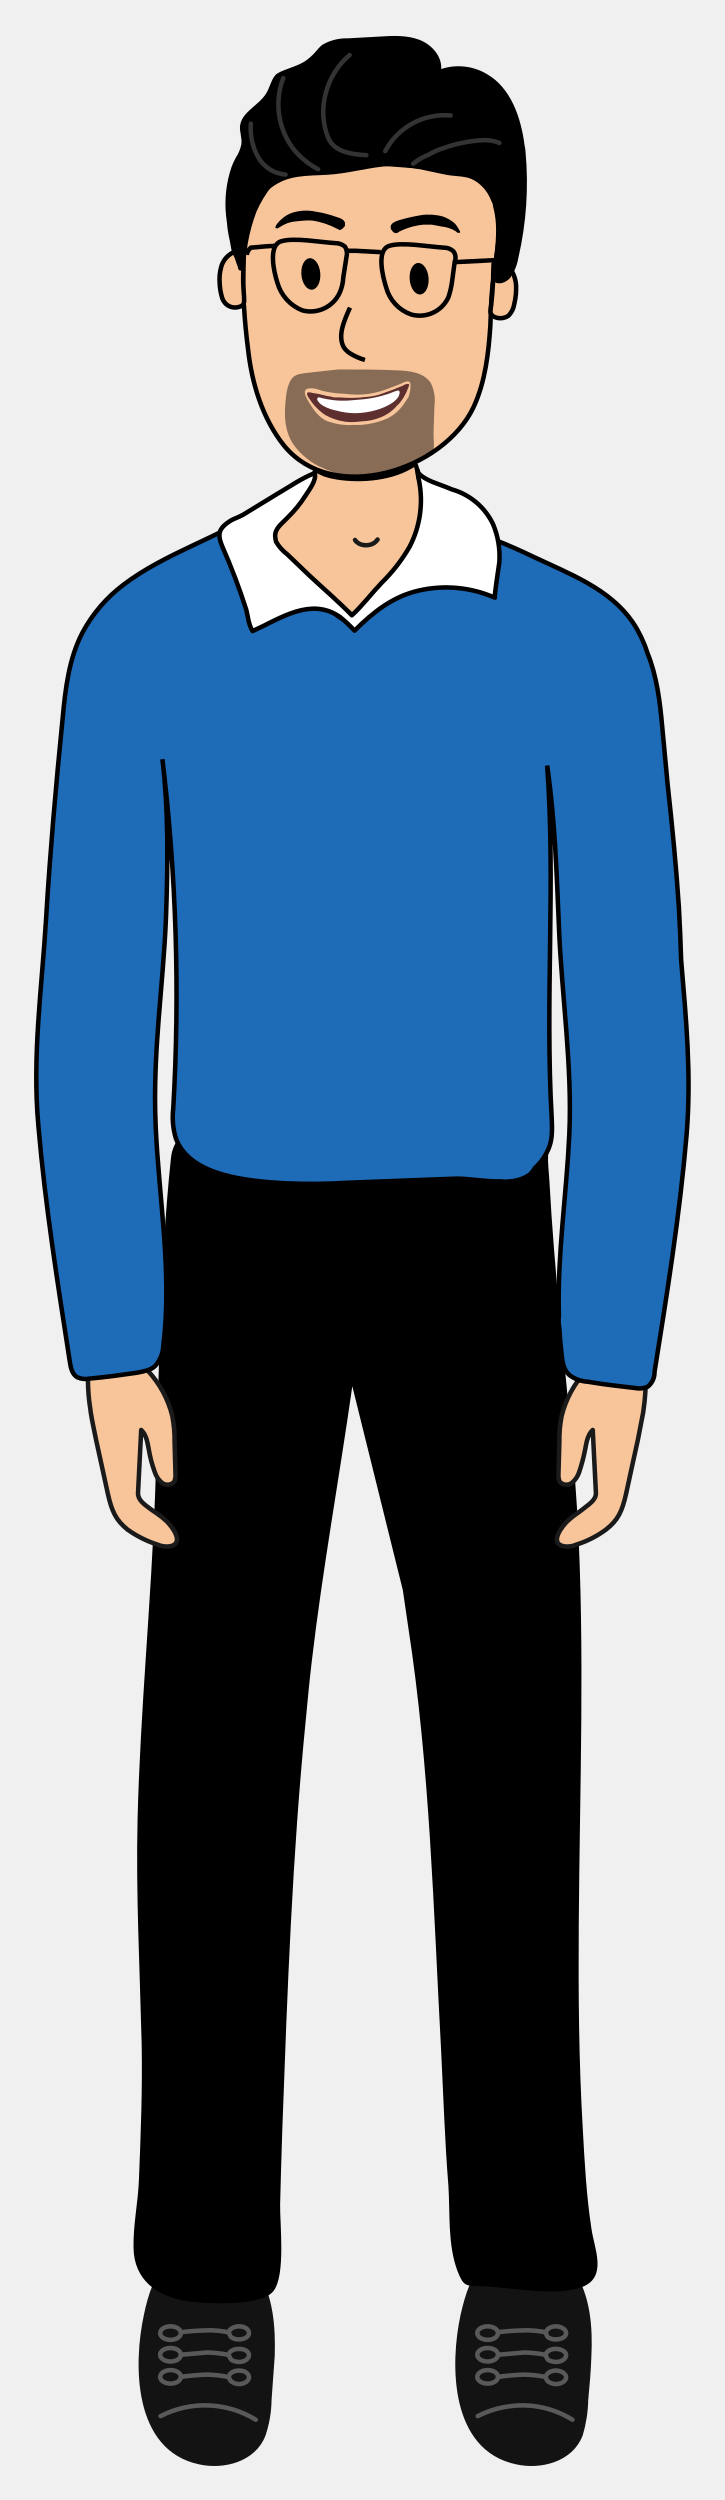
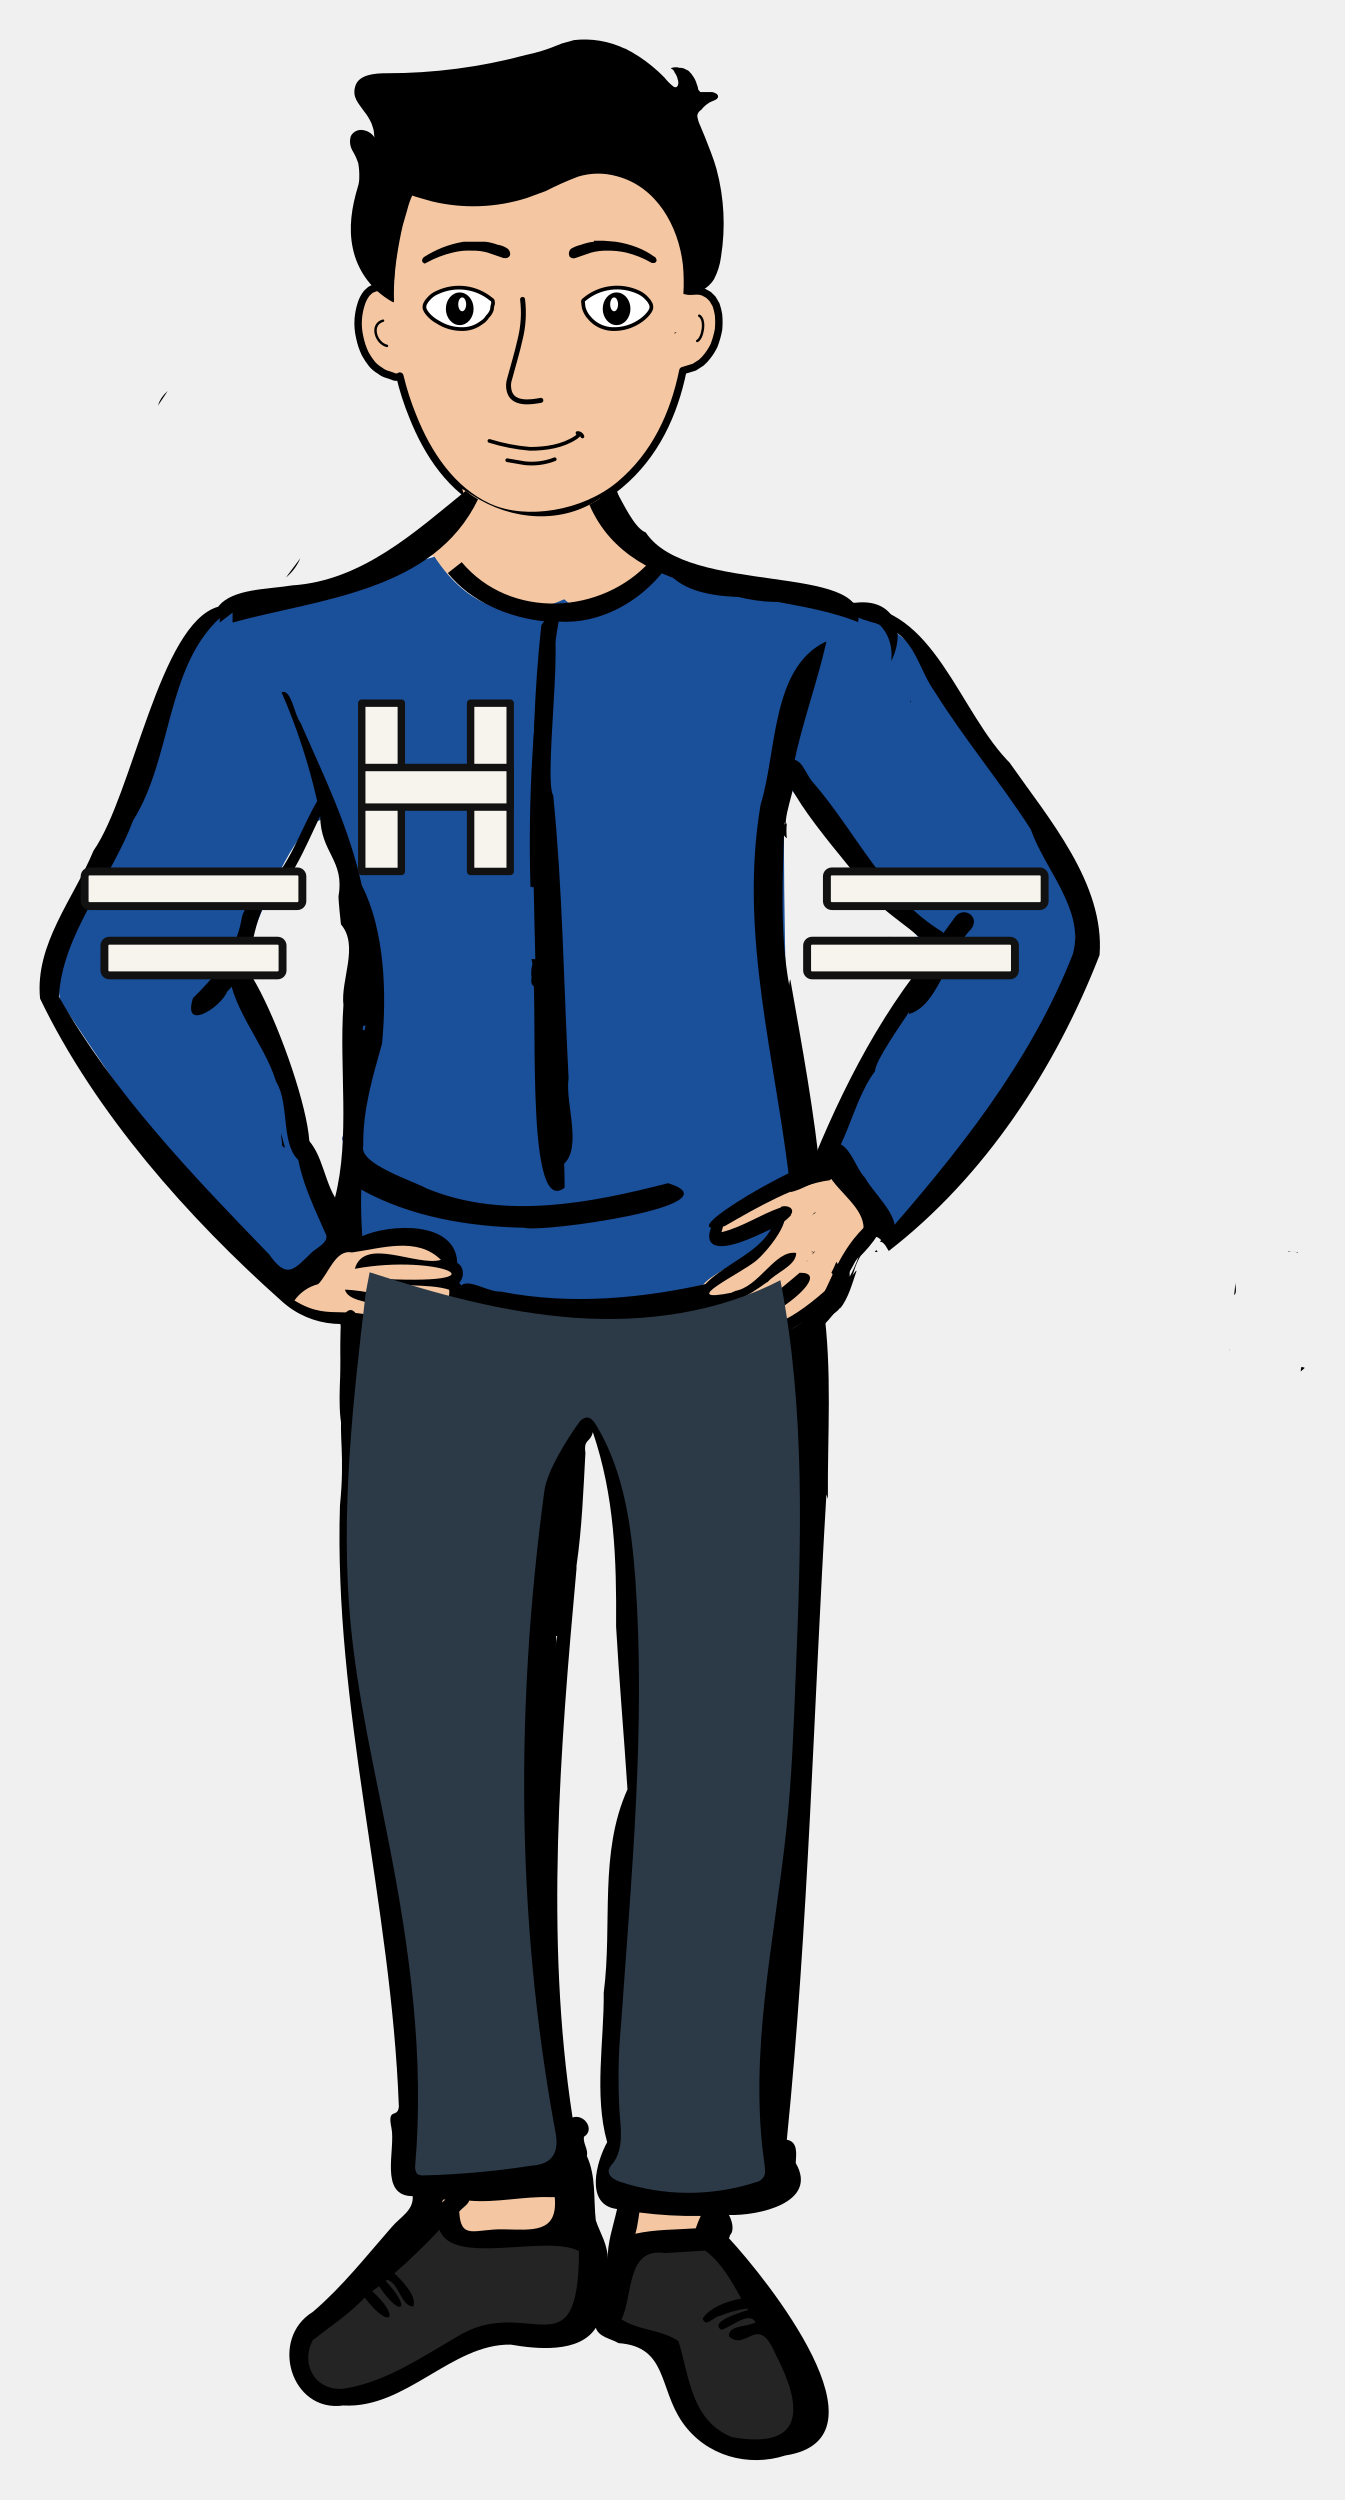
- <svg xmlns="http://www.w3.org/2000/svg" width="160.6" height="554.2" viewBox="160.7 26.3 160.6 554.2">
+ <svg xmlns="http://www.w3.org/2000/svg" width="271.7" height="505.2" viewBox="140.9 55.9 271.7 505.2">
  <svg width="500" height="600" preserveAspectRatio="xMidYMin slice" style="overflow:visible" viewBox="0 0 500 600">
    <svg width="500" height="600" style="overflow:visible">
      <svg width="500" height="600" preserveAspectRatio="xMidYMin slice" style="overflow:visible" viewBox="0 0 500 600">
        <svg viewBox="0 0 500 600">
-           <path fill="#f8c59a" stroke="#000" stroke-linecap="round" stroke-linejoin="round" d="M230.4 62.5a40 40 0 0 1 4.8-.3c6.9 0 13.8.6 20.6 1.2s12.1 1.6 14.3 7.3c.1.2.1.3.2.4a2.9 2.9 0 0 1 .2.9c1.4 5.1.3 10.6-.4 15.7a9 9 0 0 1-.2 1.7c-.3 3-.4 6-.5 9.1-.4 6-1.1 12.4-3.7 18-6.6 14.1-31.2 22-42.1 8.5-4.7-5.9-7.1-13.8-7.9-21.2q-.6-4.6-.9-9.3a53 53 0 0 1-.2-6.9 38.1 38.1 0 0 1 2.5-14.6 26.3 26.3 0 0 1 3.5-5.8c2.4-2.8 6.2-4.2 9.8-4.7" />
-           <path fill="#f8c59a" stroke="#000" stroke-linecap="round" stroke-linejoin="round" d="M273.4 96.3a4.6 4.6 0 0 0 1.3-2.6 14.6 14.6 0 0 0 .4-4.2 7 7 0 0 0-1.5-3.9c-.3-.3-.5-.6-.9-.7a3.4 3.4 0 0 0-2-.4h-.4c-.2.1-.2.3-.2.5a87 87 0 0 1-.5 8.8c-.1 1.1-.5 1.9.4 2.6a3.2 3.2 0 0 0 3.4-.1m-62.6-2.6a3.6 3.6 0 0 1-.8-1.2 12.8 12.8 0 0 1-.6-3.4 10.2 10.2 0 0 1 .3-3.5 5.1 5.1 0 0 1 2.6-3.3l1.1-.2c.3 0 .9-.1 1.2.1a.6.6 0 0 1 .1.4c0 1.8-.1 3.6-.1 5.3s.1 2.8.2 4.2 0 1.9-1 2.2a3 3 0 0 1-3-.6" />
-           <path d="M277.2 60a74.2 74.2 0 0 1-1.6 23.5 10.8 10.8 0 0 1-1.8 4.4c-.9 1-2.5 1.7-3.6.8s-.6-2.4-.3-3.6a34.9 34.9 0 0 0 .8-10.2c-.3-3-1.2-6.3-3.6-8s-4.8-1.4-7.2-1.8-7.5-1.8-11.3-2-9 1.3-13.6 1.8-9-.1-12.8 2.1-4.7 4.8-5.7 8a58 58 0 0 0-1.6 10c0 .4-.3 1.4-.9 1.3s-.5-.7-.6-.9a18 18 0 0 1-.6-1.7c-.3-.6-.5-1.2-.7-1.7s-.3-1.7-.5-2.5a26 26 0 0 1-.6-3.9c-.1-.5-.1-1.1-.2-1.6a25.4 25.4 0 0 1 1.2-10.6 15 15 0 0 1 1-2.2 8.1 8.1 0 0 0 1.2-2.9c.2-1.4-.4-2.7-.3-4 .3-3.2 4.2-4.6 5.8-7.3.8-1.2 1-2.8 2-4s4.9-1.8 7-3.4 2.2-2.4 3.5-3.4a10.6 10.6 0 0 1 5.6-1.4l7.2-.4c2.9-.2 5.9-.3 8.6.7s5.1 3.6 4.9 6.5a12.3 12.3 0 0 1 10.1 1.1c5.4 3.1 7.6 9.7 8.4 15.9a6 6 0 0 1 .2 1.4" />
-           <path d="M261.5 75.8a8.4 8.4 0 0 0-2.6-1.5 11.6 11.6 0 0 0-4.9-.3 42 42 0 0 0-4.8 1.1c-.6.2-1.9.6-1.9 1.5s.2.5.3.8a1.1 1.1 0 0 0 .9.6.9.9 0 0 0 .6-.3 15.2 15.2 0 0 1 5.5-1.6h1.8l2.1.4a7.6 7.6 0 0 1 3.3 1.1c.1.1.2.3.4.3s.4.1.5-.1-.9-1.7-1.2-2m-38.4-.9a6.1 6.1 0 0 1 2.6-1.5 10.1 10.1 0 0 1 4.9-.2 25 25 0 0 1 4.7 1.2c.7.2 1.9.6 1.9 1.5s-.2.5-.3.8a1.5 1.5 0 0 1-.9.6l-.6-.3a17.2 17.2 0 0 0-5.4-1.8 12 12 0 0 0-1.9 0l-2.1.2a7.3 7.3 0 0 0-3.2 1.2l-.5.3h-.5c-.3-.5 1-1.8 1.3-2" />
-           <ellipse cx="229.6" cy="87.1" rx="2.1" ry="3.5" transform="rotate(-4.4 228.674 86.992)" />
-           <ellipse cx="253.6" cy="88.1" rx="2.1" ry="3.5" transform="rotate(-4.4 253.403 87.942)" />
-           <path fill="none" stroke="#000" stroke-miterlimit="10" d="M235.1 80.2a3.2 3.2 0 0 1 2.1.8 3 3 0 0 1 .3 2.3l-.7 4.5a9.4 9.4 0 0 1-.8 3.4 7.1 7.1 0 0 1-8.3 3.9 9.3 9.3 0 0 1-5.5-6.1c-.8-2.4-2.1-8.3.8-9.2s8.6.2 12.1.4Zm24 1a3 3 0 0 1 2.1.8 2.3 2.3 0 0 1 .3 2.3l-.6 4.5a18.7 18.7 0 0 1-.8 3.4 7 7 0 0 1-8.3 3.8 8.7 8.7 0 0 1-5.5-6c-.8-2.5-2.2-8.3.7-9.2s8.7.2 12.1.4Z" />
-           <path fill="none" stroke="#000" stroke-miterlimit="10" d="M215.4 82.8a2.6 2.6 0 0 1 .9-1.6c1.8-.1 4.3-.5 5.3-.3l-.5-.2m16.7 1.2h1.8l5.6.3c.1 0 .1.1.2 0m16.3 2.2 9.9-.5" />
-           <path d="M256.2 111.2c-1.5-2.3-4.6-2.7-7.4-2.8-4.3-.2-8.7-.2-13.1-.2l-5.5.6c-2.8.3-3.7.4-4.5 1.1s-1.4 2.4-1.6 4.4-.9 6.9 1.7 10.6a14.7 14.7 0 0 0 3 3.1 13 13 0 0 0 3.6 2.1 21 21 0 0 0 3.5 1.3 15.7 15.7 0 0 0 5.3.6 31.5 31.5 0 0 0 5.2-.9 84 84 0 0 0 9.5-3.6c1.4-.7.9-3.6.9-4.9l.2-6.3a8.8 8.8 0 0 0-.8-5.1m-5 3.2-1 1.5a9.5 9.5 0 0 1-3.5 3.1 18.2 18.2 0 0 1-6.1 1.5h-1.4a14.2 14.2 0 0 1-6.1-.9c-1.8-.8-2.9-2.5-3.9-4.1s-1.5-3 .1-3.1 2.1.4 3.1.6a25 25 0 0 0 4.8.6 18.8 18.8 0 0 0 5.3 0 21 21 0 0 0 4.9-1.4l2.1-.8c.6-.3 1.3-.7 1.9-.5s.2 2.8-.2 3.5" opacity=".45" />
-           <path fill="none" stroke="#000" stroke-miterlimit="10" d="M241.6 106.1a13 13 0 0 1-3.2-1.4 4.8 4.8 0 0 1-1.1-.9c-1.3-1.5-1.1-3.7-.5-5.6a29 29 0 0 1 1.5-3.7" />
-           <path fill="none" stroke="#fff" stroke-linecap="round" stroke-linejoin="round" d="M224 65a7.7 7.7 0 0 1-6.1-3.9 13.4 13.4 0 0 1-1.6-7.4m14.9 10.1a17.7 17.7 0 0 1-5.4-4.4 16.3 16.3 0 0 1-2.3-15.8m18.4 17.1c-2.9-.2-6.5-.5-8.2-3.3a.5.5 0 0 0-.2-.4 15.6 15.6 0 0 1-.6-10 16.6 16.6 0 0 1 5.3-8.5m7.9 21.3a14.9 14.9 0 0 1 14.5-7.9m-8.3 10.7a11.7 11.7 0 0 1 3.4-2 17.3 17.3 0 0 1 3.7-1.6 30.7 30.7 0 0 1 8-1.6 8.3 8.3 0 0 1 2.2.1 6.1 6.1 0 0 1 1.8.5" opacity=".2" />
-           <path fill="#5e2f2f" d="M232.8 118.3a12.6 12.6 0 0 0 4.5 1.5 14.5 14.5 0 0 0 3.6-.1 11.6 11.6 0 0 0 3.7-.7 9.4 9.4 0 0 0 4.3-3h.1a11.3 11.3 0 0 0 2.1-3.5c.1-.3.6-1.2 0-1.1a2.1 2.1 0 0 0-1.1.4l-2.5 1-2.8 1a14.7 14.7 0 0 1-2.9.5 27.2 27.2 0 0 1-5.7.1h-1.4a5.8 5.8 0 0 0-1.4-.3l-2.1-.5-1.3-.2a1.7 1.7 0 0 0-1-.1c-.4.3.2 1.2.4 1.4a9.5 9.5 0 0 0 1.2 1.6 12 12 0 0 0 2.3 2" />
-           <path fill="#fff" d="M231 114.7c0 .4.4.8.7 1.1a4.1 4.1 0 0 0 1.1.7 9.7 9.7 0 0 0 2.4.8 16 16 0 0 0 4.3.6 17.7 17.7 0 0 0 4.6-.7 12.6 12.6 0 0 0 3.4-1.5 4.9 4.9 0 0 0 1.5-1.4 3.2 3.2 0 0 0 .3-.9c0-.8-.5-.5-.9-.4a24.9 24.9 0 0 1-7 1.8l-3.5.3a19.7 19.7 0 0 1-6.4-.7h-.3Z" />
+           <path fill="#f4c7a2" stroke="#000" stroke-linecap="round" stroke-linejoin="round" stroke-width="1.5" d="M286.1 119.5a11.7 11.7 0 0 0-.5-2l-.7-1.2-.8-.8-.9-.5a3.5 3.5 0 0 0-1.1-.3h-1.9c-.1-3.5-.3-6.9-.7-10.3a16 16 0 0 0-.2-2.2c-.5-6.1-1.6-12.5-5.9-17.1s-11.7-4.9-17.7-5-13.5 0-19.8 2.4a22.2 22.2 0 0 0-9.5 6.5c-2.6 3.2-3.8 7.1-4.7 11a64 64 0 0 0-2 14.4l-.2-.2h-.4l-1.4-.2h-.8l-.8.3a1.8 1.8 0 0 0-.7.5 2.7 2.7 0 0 0-.7.8 6.7 6.7 0 0 0-.8 1.7 13.3 13.3 0 0 0-.6 3 12.2 12.2 0 0 0 .3 3.8 14.2 14.2 0 0 0 1.1 3.3 15.3 15.3 0 0 0 1.4 2.1 6.5 6.5 0 0 0 1.6 1.3 4 4 0 0 0 1.6.8l.6.2.8.3h.8l.2-.2a55 55 0 0 0 2.6 8.1c3 7.6 7.9 15 15.4 18.4s19.2 1.5 26.4-4.5 11-14.3 12.8-23.1l2.3-.7 1.4-.9a8.6 8.6 0 0 0 1.3-1.4 12 12 0 0 0 1.3-2.1 19 19 0 0 0 .9-3.2 16 16 0 0 0 0-3" />
+           <path fill="none" stroke="#000" stroke-linecap="round" stroke-linejoin="round" stroke-width=".5" d="M218.3 120.7c-2.7.8-1.4 4.6.8 5.1m63.1-6.1c1.4.8.7 4.6-.4 5.1" />
+           <path d="M224.2 95.4c0 .1 3.7 1.1 4 1.2a35.8 35.8 0 0 0 19.2-.7l3.8-1.4a64 64 0 0 1 6.5-2.9 13.8 13.8 0 0 1 7.8-.1c8.1 2.1 12.5 10.1 13.4 17.9a39 39 0 0 1 .1 5.9 4.3 4.3 0 0 0 2.5 0l1.2-.7a6.1 6.1 0 0 0 2.5-2.3 13.2 13.2 0 0 0 1.4-4.5 42.4 42.4 0 0 0-.9-17.7c-.6-2.2-1.5-4.3-2.3-6.4l-1-2.4a6.6 6.6 0 0 1-.6-2 1.6 1.6 0 0 1 .8-1.2 6.1 6.1 0 0 1 1.7-1.5c.5-.3 1.6-.5 1.7-1.1s-.7-.9-1.2-1h-2.4l-.4-.5a3.5 3.5 0 0 0-.3-1.1 5.1 5.1 0 0 0-.9-1.8l-.2-.3-.3-.3a1.2 1.2 0 0 0-.7-.5 2.3 2.3 0 0 0-1.4-.4 2.6 2.6 0 0 0-1.5 0c-.1 0-.3.2-.2.2h.1a1.1 1.1 0 0 1 .6.7 4 4 0 0 1 .5.9c.1.2.1.5.2.7s.2 1.1-.3 1.4a.7.7 0 0 1-.6-.1 10.2 10.2 0 0 1-1.8-1.8 27 27 0 0 0-2.5-2.3 29 29 0 0 0-5.5-3.6h-.1a18.9 18.9 0 0 0-10.2-1.7l-2.5.7-1 .4a34 34 0 0 1-6.2 1.9 107.7 107.7 0 0 1-28.2 3.7c-2.5 0-5.6.3-6.3 2.6s.7 3.5 1.7 5a11.3 11.3 0 0 1 1.6 2.6c.1.4.3.8.4 1.3s.1 1.3.2 1.5a3.3 3.3 0 0 0-2.3-1.5 2.3 2.3 0 0 0-2.5 1.2 3.7 3.7 0 0 0 .3 2.9 12.3 12.3 0 0 1 1.2 2.6 14.2 14.2 0 0 1 .2 2.9 5.8 5.8 0 0 1-.3 1.9c-1.2 4-1.9 8.2-1 12.4a16.1 16.1 0 0 0 7 10.2 7.5 7.5 0 0 0 1.2.7c.2-.1.1-.1.1-.2a2.7 2.7 0 0 0 0-.9v-1.6q.1-3.3.6-6.6t1.2-6.3l.9-3.1a16.6 16.6 0 0 1 1-2.9" />
        </svg>
      </svg>
    </svg>
    <svg width="500" height="600" style="overflow:visible">
      <svg width="500" height="600" preserveAspectRatio="xMidYMin slice" style="overflow:visible" viewBox="0 0 500 600">
        <svg viewBox="0 0 500 600">
-           <path stroke="#000" stroke-linecap="round" stroke-linejoin="round" d="M287.6 530c3.5 5.5 4 12.2 3.7 18.6-.1 3.2-.4 6.5-.7 9.7a28.8 28.8 0 0 1-1.2 7.7c-2.1 5.6-8.9 7.3-14.2 6.1-14.2-3-14.3-21.5-11.9-32.6 1-4.3 2.4-9.3 5.9-12.2 5.5-4.7 14.6-3.5 18.4 2.7" opacity=".92" />
-           <path fill="none" stroke="#fff" stroke-linecap="round" stroke-linejoin="round" d="M266.6 561.9a22 22 0 0 1 11.8-2.3 21.5 21.5 0 0 1 9.2 3.1" opacity=".3" />
-           <g fill="none" stroke="#fff" stroke-linecap="round" stroke-linejoin="round" opacity=".3">
-             <ellipse cx="268.8" cy="553.2" rx="2.3" ry="1.5" />
-             <path d="M281.7 553.3c0-.8 1-1.5 2.2-1.5s2.3.7 2.3 1.5-1 1.5-2.3 1.5a3 3 0 0 1-1.6-.5c-.5-.3-.4-.7-.7-1s-3.5-.6-4.7-.6a54 54 0 0 0-5.8.5" />
-             <ellipse cx="268.8" cy="548.3" rx="2.3" ry="1.5" />
-             <path d="M281.7 548.4c0-.8 1-1.4 2.2-1.4s2.3.6 2.3 1.4-1 1.5-2.3 1.5a4.2 4.2 0 0 1-1.6-.4c-.5-.4-.4-.8-.7-1.1s-3.5-.6-4.7-.6l-5.8.5" />
-             <ellipse cx="268.8" cy="543.5" rx="2.3" ry="1.5" />
-             <path d="M281.7 543.5c0-.8 1-1.5 2.2-1.5s2.3.7 2.3 1.5-1 1.4-2.3 1.4a2.9 2.9 0 0 1-1.6-.4c-.5-.3-.4-.8-.7-1.1s-3.5-.6-4.7-.5a55 55 0 0 0-5.8.4" />
+           <path fill="none" stroke="#000" stroke-linecap="round" stroke-linejoin="round" d="M246.5 116.4a22.2 22.2 0 0 1-.5 8.1c-.6 2.7-1.4 5.3-2.1 7.9a4.3 4.3 0 0 0-.1 2.5c.7 2.8 4.3 2.3 6.4 1.9" />
+           <path fill="none" stroke="#000" stroke-linecap="round" stroke-linejoin="round" stroke-width=".75" d="M258.6 144.1a1 1 0 0 0-1-.7l.3.4-.6.5c-2.7 1.8-6.1 2.3-9.3 2.3a38.4 38.4 0 0 1-8.2-1.6m3.6 3.9 3.5.6a12.7 12.7 0 0 0 6.1-.8" />
+           <path stroke="#000" stroke-miterlimit="10" stroke-width=".5" d="M239 105a10.5 10.5 0 0 1 2.4.6 4.4 4.4 0 0 1 2 .8c.3.3.5.9.2 1.2s-.6.2-.9.2l-3.2-1.1a11.2 11.2 0 0 0-3.2-.4 13.3 13.3 0 0 0-4 .4 20.7 20.7 0 0 0-5.2 2l-.4.2a.4.4 0 0 1-.1-.7c0-.1.1-.1.2-.2a23 23 0 0 1 3.5-1.8 21 21 0 0 1 4.3-1.2h4.4m21.9 0a10.2 10.2 0 0 0-2.5.6 7 7 0 0 0-2 .8 1.1 1.1 0 0 0-.2 1.2.8.8 0 0 0 .9.2l3.2-1.1a12.4 12.4 0 0 1 3.3-.4 17.2 17.2 0 0 1 3.9.4 19.6 19.6 0 0 1 5.2 2.1h.4c.3-.1.3-.4.1-.6a.2.2 0 0 0-.2-.2 14.8 14.8 0 0 0-3.5-1.9 20 20 0 0 0-4.2-1.1l-2.4-.2h-2m-2.4 1.6h-.1" />
+           <path fill="#fff" stroke="#000" stroke-linecap="round" stroke-linejoin="round" stroke-width=".75" d="M240.3 118.5a3.4 3.4 0 0 1-.9 1.4 3.4 3.4 0 0 1-1.2 1.2 6.3 6.3 0 0 1-4.1 1.3 8.9 8.9 0 0 1-4.7-1.4 6.8 6.8 0 0 1-2.1-1.7 3.3 3.3 0 0 1-.6-1 1.7 1.7 0 0 1 .1-1 3.6 3.6 0 0 1 .7-1 4.6 4.6 0 0 1 1.8-1.3 10.2 10.2 0 0 1 10.9 1.4c.2.1.3.2.3.4a1.3 1.3 0 0 1-.1.9c0 .3-.1.5-.1.8" />
+           <ellipse cx="233.8" cy="118.3" rx="2.8" ry="3.3" />
+           <ellipse cx="234.3" cy="117.4" fill="#fff" rx=".8" ry="1.4" />
+           <path fill="#fff" stroke="#000" stroke-linecap="round" stroke-linejoin="round" stroke-width=".75" d="M259 118.5a4.7 4.7 0 0 0 .8 1.4 6.8 6.8 0 0 0 1.2 1.2 6.5 6.5 0 0 0 4.2 1.3 9.2 9.2 0 0 0 4.7-1.4 7.9 7.9 0 0 0 2-1.7 3.3 3.3 0 0 0 .6-1 1.7 1.7 0 0 0-.1-1 3.6 3.6 0 0 0-.7-1 5.2 5.2 0 0 0-1.7-1.3 10.3 10.3 0 0 0-11 1.4c-.1.1-.3.2-.3.4s.1.7.1.9a2.4 2.4 0 0 0 .2.8" />
+           <ellipse cx="265.5" cy="118.3" rx="2.8" ry="3.3" />
+           <ellipse cx="265" cy="117.4" fill="#fff" rx=".8" ry="1.4" />
+         </svg>
+       </svg>
+     </svg>
+     <svg width="500" height="600" style="overflow:visible">
+       <svg width="500" height="600" preserveAspectRatio="xMidYMin slice" style="overflow:visible" viewBox="0 0 500 600">
+         <svg viewBox="0 0 500 600">
+           <defs>
+             <mask id="a" width=".91" height=".99" x="403.66" y="332.11" maskUnits="userSpaceOnUse">
+               <path fill="#fff" fill-rule="evenodd" d="M403.7 332.1h.9v1h-.9z" />
+             </mask>
+           </defs>
+           <path fill="#f4c7a2" fill-rule="evenodd" d="M262.3 156.5c-7.6 5.4-18 4.7-25.9-.5l-2.1-1.3c2.1 6.2-1.3 7.3-7.1 11.7 8.9 16.7 38.2 17.5 45.7 2.2-5.2-4.5-9-8.3-10.6-12.1" />
+           <path fill="#242424" fill-rule="evenodd" d="M227.1 502.5q-26.7 24.4-26.7 26.7c-.6 20.9 18.1 9.8 40.2-.9 16.7.9 22.3-6.6 18-19.4-6.8-1.9-17.3-4-31.5-6.4m40.2 7.8c-11.8 20.1-2.1 14.6 7.9 21.1 2.3 26.7 33.5 23 29.3 9.7-1.7-6.1-8.5-16.7-20.6-31.7Z" />
+           <path fill="#1a4f9a" fill-rule="evenodd" d="M228.7 168.4c-36.6 10.8-50.4 5.7-54.8 29.8.8 14.8-24.3 44.1-20.8 60.1.3.2 31 47.4 44.5 59.9 1.8 1.6 10.9-14.2 12-12.1s-20.2-50-20.4-54c28.2-79.5 25.9 19.5 20.8 33.9 1.7 4.1 2.4 12.2 2.2 24.4 40.5 17.4 47.6 16 91.1 2.9l-3.2-40.5q-1.5-61.2-.1-58.4c.2.6 9.9 11.8 28.9 33.7-21.6 42.1-26.4 39.9-8.3 58 16.5-10.2 64.5-56.9 17.6-101.6-14.1-26.4-26.1-28.9-65.3-33.9-6.4 6.7-11.9 11.8-18 6.4-10.5 4.8-19.4 1.7-26.2-8.6" />
+           <path fill="#f4c7a2" fill-rule="evenodd" d="m198.6 317.4 10-9.8c10.6-1.6 16.7-2.1 18.2-1.5 4.8 1.2 8.8 7.9 5.6 12q-1.7.6-9.6 1.5c7.5 7.8-1.9 5-6.4 3.7-6.4-.3-10.1-.8-17.8-5.2m28.5 179.6c20.1-3 30.1-3.3 30.1-1s2.2 12.2-5.5 12.2c-17-.4-22.5 4.3-24.6-11.2m39-.8q-1.1 12.9 0 12.9c1.2 0 15.6 1.5 16.3-.9 5.4-13.9 1.7-7.4-16.3-12M309 290.7c11.3 11.1 10.1 10.6 3.6 19.6-.4.8-1.4 9.1-9.7 14.3-1.4 1.8-20.1 4-18.7-4.9-8-6 13-8.5 13.2-17.3-28.7 12.7-.6-10.8 11.6-12.6" />
+           <path d="M263.7 155.8h-.4l-1.2.9c-.7 6.1 6.5 8.7 10.3 12.5-9.8 11-28.4 12-38.2.3l-2.8 2.2c4.6 5.8 12.4 9.1 19.9 9.8a301 301 0 0 0-3.2 53.7c3.2-1.3.8-10.7 2.5-14.7.8-10.8 1-21.7 2.1-32.4.4-2 .7-4.5 1.1-6.6 8.4.6 16.6-4.1 21.5-10.6 9.1 4.2 19.7 8.8 29.6 5.5-16.7-1-33.3-7.7-41.2-20.6m-13.1 93.4a3.9 3.9 0 0 1-2.3.5c1.7 5.2-1.8 53 6.7 46.2 0-15.7-3.1-31.2-4.2-46.8h-.2" />
+           <path d="M262.3 156.5c.2 1 .5 1.6 1.3.8h.6a.5.5 0 0 0 .9.2c1.3.3.9-1.8 0-3.3a15 15 0 0 1-2.8 2.3m14.8-33.3c.2.2.4 0 .5-.2zm-26.3 126.1c-2.2.5-2.7 1.6-2.5 3.8 2.3-.7 3.5-1.4 2.9-4zm-1.9-16.6c-1.1.1-.3 1.7-.5 2.5 1.8-.5 2.1-1.2 1.7-3zm-.6 21.1c-.4 1.8 1.8 1.8 3 2.3.4-2-1.3-4.2-3-2.3" />
+           <path d="M248.3 253.9a15 15 0 0 1 3 .2 11 11 0 0 1-.1-1.8l-2.8-.2a11 11 0 0 0-.1 1.8m0-21.1c0 .8.1 1.6.1 2.4 2-.2 2-1.2 1.7-3zm48.8-56.9c.2 2.7 4.1 1.2 5.8.9-.6-.1-1.5-1-2-.2s-2.8-1.4-3.8-.7" />
+           <path d="M250.3 182.2c-2.9 26.3-1.4 52.5-1 78.8 1.8 9.4-2.1 24.2 4.5 30.8 5.4-2.6 1.2-12.8 2-18-1-19.1-1.2-38.1-3.1-57.1-2.3-4 3.8-43.5-2.4-34.5m-75.7-47.1a5.9 5.9 0 0 0-1.8 2.8l2-3zm24.6 36.8-.5.7a10.2 10.2 0 0 0 2.9-3.9zm75.2-2.9c3.9 10.1 21.2 7.2 30.5 7.2-10.3-2.2-22.1-1.5-30.5-7.2" />
+           <path d="M264.5 157.7c6.7 16.9 26.4 18.6 42.4 18.9-16-2.5-35.1-4.5-41.7-21.8a2.1 2.1 0 0 0-.7 2.9" />
+           <path d="M295.6 174.9c3.7.9 7.4 2 11.3 1.7-5.3-1.2-10.6-1.8-15.9-3a35 35 0 0 0 4.6 1.3" />
+           <path d="M290 174.2c.6 2.9 4.9.4 7 .8-2.3-.4-4.6-.8-6.9-1.4a1.3 1.3 0 0 0-.1.6m111.2 134.6a2.8 2.8 0 0 1 2 .3v-.1a6.4 6.4 0 0 0-2-.3m-10.9 8.9c.7-.4.1-2.1.3-2.9zm-1 11.3c0-.1.1-.3 0-.3z" />
+           <g mask="url(#a)">
+             <path d="m403.7 333.1.9-.8-.7-.2a3.6 3.6 0 0 0-.2 1" />
          </g>
-           <path stroke="#000" stroke-linecap="round" stroke-linejoin="round" d="M217.4 530c3.4 5.5 3.9 12.2 3.7 18.6-.2 3.2-.5 6.5-.7 9.7a25.4 25.4 0 0 1-1.3 7.7c-2.1 5.6-8.9 7.3-14.2 6.1-14.1-3-14.2-21.5-11.8-32.6.9-4.3 2.4-9.3 5.8-12.2 5.5-4.7 14.6-3.5 18.5 2.7" opacity=".92" />
-           <path fill="none" stroke="#fff" stroke-linecap="round" stroke-linejoin="round" d="M196.3 561.9a21.5 21.5 0 0 1 21.1.8" opacity=".3" />
-           <g fill="none" stroke="#fff" stroke-linecap="round" stroke-linejoin="round" opacity=".3">
-             <ellipse cx="198.5" cy="553.2" rx="2.3" ry="1.5" />
-             <path d="M211.4 553.3c0-.8 1-1.5 2.3-1.5s2.2.7 2.2 1.5-1 1.5-2.2 1.5a2.8 2.8 0 0 1-1.6-.5c-.5-.3-.4-.7-.8-1s-3.5-.6-4.7-.6a57 57 0 0 0-5.8.5" />
-             <ellipse cx="198.5" cy="548.3" rx="2.3" ry="1.5" />
-             <path d="M211.4 548.4c0-.8 1-1.4 2.3-1.4s2.2.6 2.2 1.4-1 1.5-2.2 1.5a3.8 3.8 0 0 1-1.6-.4c-.5-.4-.4-.8-.8-1.1s-3.5-.6-4.7-.6l-5.8.5" />
-             <ellipse cx="198.5" cy="543.5" rx="2.3" ry="1.5" />
-             <path d="M211.4 543.5c0-.8 1-1.5 2.3-1.5s2.2.7 2.2 1.5-1 1.4-2.2 1.4a2.7 2.7 0 0 1-1.6-.4c-.5-.3-.4-.8-.8-1.1s-3.5-.6-4.7-.5a57 57 0 0 0-5.8.4" />
-           </g>
-           <path fill-rule="evenodd" d="m250 378.8 1.2 8.2c4.8 31 5.6 62.8 7.3 94.1.5 9.9.8 19.8 1.6 29.7.4 6.1-.2 13 2 18.9 1.4 3.6 1.9 3.3 5.2 3.4 6.2.2 16.6 2.4 22.4.2s2.7-8.6 2.1-13c-1.1-7.2-1.5-14.6-1.9-21.9-.9-15.2-1-30.3-.9-45.4.2-30.3 1.4-60.7-.3-91-.3-4.5-.6-9-1-13.6-1.8-20-4.1-40-5.2-60.1-.1-2-.4-4.1-.3-6.1s0-4.5-2.6-5.9-4.6-1.3-7-1.5c-9.1-.4-18.1.2-27.1.4s-18.7.2-28.1-.1c-6.4-.3-17.9-.9-18.8 7.9-2.6 24.6-2.6 49.4-3.5 74.1s-3.3 48.2-3.9 72.4c-.4 16.6.5 33.2.9 49.8.2 10.1-.2 20.2-.6 30.2-.2 5.1-1.3 10-1.2 15.1.1 7.1 5.2 10.8 11.8 11.8 4 .6 16.4 1.3 19.2-2.2s1.4-15.1 1.5-19.3.3-11.4.5-17.1c1.1-30.2 2.2-60.3 5.2-90.4.4-4.2.8-8.5 1.3-12.7 2.4-20.5 6.1-40.7 9-61.1" />
-           <path fill="#f8c59a" stroke="#1a1a1a" stroke-linecap="round" stroke-linejoin="round" d="M180.7 338.5c0 .2.1.5.1.8.3 2 .8 4.1 1.2 6.2.9 3.9 1.7 7.9 2.6 11.9s1.8 5.9 4.4 8a24 24 0 0 0 6.6 3.3 5.1 5.1 0 0 0 2.7.4c3.5-.6.5-4.5-.8-5.7s-2.4-1.8-3.6-2.7-2.7-1.9-2.6-3.5l.7-13.9c1.2 1.1 1.4 2.9 1.7 4.4a27 27 0 0 0 1.3 4.9 5.1 5.1 0 0 0 1.6 2.4 2 2 0 0 0 2.7-.2 3.4 3.4 0 0 0 .3-1.7l-.2-7.1a28.4 28.4 0 0 0-.5-5.8 22.7 22.7 0 0 0-5.4-10 5.8 5.8 0 0 0-1.7-1.4 3.6 3.6 0 0 0-2.3-.3 24.3 24.3 0 0 0-7.6.8c-1.8.7-1.8 1.4-1.7 3.2a40.5 40.5 0 0 0 .5 6m122.7 0c0 .2-.1.5-.1.8l-1.2 6.2c-.9 3.9-1.7 7.9-2.6 11.9s-1.8 5.9-4.5 8a22.1 22.1 0 0 1-6.5 3.3 5.1 5.1 0 0 1-2.7.4c-3.5-.6-.5-4.5.8-5.7s2.4-1.8 3.5-2.7 2.8-1.9 2.7-3.5l-.7-13.9c-1.2 1.1-1.4 2.9-1.7 4.4a39 39 0 0 1-1.3 4.9 5.1 5.1 0 0 1-1.6 2.4 2 2 0 0 1-2.7-.2 3.4 3.4 0 0 1-.3-1.7l.2-7.1a28.4 28.4 0 0 1 .5-5.8 22.7 22.7 0 0 1 5.4-10 5.8 5.8 0 0 1 1.7-1.4 3.6 3.6 0 0 1 2.3-.3 24.3 24.3 0 0 1 7.6.8c1.8.7 1.8 1.4 1.7 3.2s-.2 4-.5 6" />
-           <path fill="#1e6bb8" stroke="#000" stroke-miterlimit="10" d="M311.7 239.2c-.1-3.9-.3-7.8-.5-11.7-.6-9.2-1.5-18.3-2.5-27.3l-1.2-12.8c-.5-5.6-1.2-11.3-3.3-16.4a26 26 0 0 0-3.2-6.7c-5.1-7.5-14.1-10.8-21.9-14.5-5.7-2.7-11.5-5.3-17.8-6.4a3.4 3.4 0 0 0-1.4-.1 3.9 3.9 0 0 0-2 1.6 110 110 0 0 1-10.5 12.1 26.5 26.5 0 0 1-8.2 6.3 5.8 5.8 0 0 1-1.8.4 4.7 4.7 0 0 1-2.8-1.8c-2.7-3.2-5.3-6.9-9.2-8.5-2.2-1-6.9-1.6-7-4.9s3.8-4.9 5.9-6.7 4.8-4.5 5.8-7.6c.1-.3.3-2.8.1-2.7a19.5 19.5 0 0 0-3.6 1.7c-1.5.7-1.9 1.6-2.9 2.7s-3.2 2.1-4.6 3.1c-9.5 6.3-21.8 9.9-31 16.9a32.4 32.4 0 0 0-9.1 10.6c-3 5.7-3.8 12.4-4.4 18.9-1.5 14.9-2.8 29.8-3.7 44.8s-3.1 30-1.7 45.6c1.5 17.6 4.3 35.1 7 52.5.2 1.3.5 2.6 1.6 3.3a4.4 4.4 0 0 0 2.8.3c3.5-.3 7-.8 10.5-1.3 1.4-.3 3-.5 4-1.5a7.2 7.2 0 0 0 1.8-4.5c2-16.3-1-32.6-1.7-48.9s1.7-30.7 2.3-46.1c.4-11.5.6-23.5-.8-35a436.4 436.4 0 0 1 2.4 77.5 16.3 16.3 0 0 0 .6 6.6c3.2 8.5 16.3 9.4 23.9 9.9a131 131 0 0 0 14-.1l23.5-.9c2.7-.2 7 .7 10.8.6a4.9 4.9 0 0 0 1.7 0 8.6 8.6 0 0 0 4.5-1.5 5.7 5.7 0 0 0 1.2-1.5 12.2 12.2 0 0 0 3.1-4.5c.8-2 .7-4.3.6-6.6-1.5-26.1.9-52-1-78.1 1.7 11.9 2.1 23.7 2.6 35.7.6 15.3 3 30.8 2.3 46.1-.6 13.3-2.7 26.7-2.3 40.1a9.1 9.1 0 0 0 .1 2.9c.1 2 .3 3.9.5 5.8s.5 3.4 1.7 4.5a7.3 7.3 0 0 0 4.1 1.5c3.5.6 7 1 10.5 1.4a4.5 4.5 0 0 0 2.8-.3 4.1 4.1 0 0 0 1.5-3.3c2.8-17.5 5.6-34.9 7.1-52.5 1.1-13.3-.1-25.7-1.2-38.7Z" />
-           <path fill="#f8c59a" stroke="#000" stroke-linecap="round" stroke-linejoin="round" d="M221.5 144.6v.2l-1.6 2.3c-.8 1.6-1.4 3.6-.2 5.2a16.3 16.3 0 0 0 7.2 5.2c1.8.5 3.6.8 5.4 1.4a16.4 16.4 0 0 1 7.5 4.9 34.7 34.7 0 0 1 16.9-8.4c4.2-.7 9.4-6.3 8.6-10.9a11 11 0 0 0-.9-2.3c-1.7-3.1-4.7-5.3-7.7-7.3a8.2 8.2 0 0 1-2.9-2.3c-.6-1.1-.5-2.5-1.1-3.5-4.7 3.3-11.9 3.9-17.4 3a18 18 0 0 1-2.5-.6c-.4-.1-1.9-1-2.2-.8s-.1.8-.1 1.1a6 6 0 0 1-.6 1.4 23 23 0 0 1-1.6 2.6 35.7 35.7 0 0 1-4.4 5.2 9.4 9.4 0 0 0-1 1l-.8 1.3a14 14 0 0 0-.6 1.3" />
-           <path fill="none" stroke="#1a1a1a" stroke-linecap="round" stroke-linejoin="round" d="M239.4 146c.8 1.3 2.9 1.5 4.2.7a3 3 0 0 0 .8-.8" />
-           <path fill="#fff" stroke="#000" stroke-linecap="round" stroke-linejoin="round" d="M221.7 145.2a6 6 0 0 0 .2 1.2 9.5 9.5 0 0 0 2.5 2.8l4.9 4.7c3.1 2.9 6.4 5.7 9.4 8.8 2.3-2.1 4.4-4.9 6.6-7.2a37.3 37.3 0 0 0 6.2-8 22.4 22.4 0 0 0 2.1-14.6 9 9 0 0 1-.3-2.3c0 1.1 2.5 2.2 3.2 2.5s3 1.1 4.4 1.7a14.5 14.5 0 0 1 9.1 7.7 18.6 18.6 0 0 1 1.4 8.4c-.1.7-1.2 7.9-1 7.9a26.9 26.9 0 0 0-16.8-1.6c-5.8 1.3-10.2 4.8-14.3 8.9a32 32 0 0 0-3.2-3c-6.5-4.6-13.4.4-19.4 3.1-.9-1.4-1-3.1-1.4-4.7a139 139 0 0 0-5.3-14c-.7-1.8-1.2-3.2.4-4.7s2.8-1.6 4.2-2.4l7.7-4.7c2.6-1.5 5.3-3.4 8.1-4.5.7 1.3-1.3 3.9-2 5a26.8 26.8 0 0 1-4 4.9c-1.1 1.2-2.8 2.3-2.7 4.1" />
+           <path d="M295.8 175.6a10.5 10.5 0 0 0 2.9.8c5.7-.3 10.8 1.5 15.9 4.2a15 15 0 0 0 .2-2.1c-6.9-1.5-13.8-2.8-20.8-3.9zm3.4.1" />
+           <path d="M271.4 163.5c-2.2-.8-4.4-5.5-6.4-9.2a21.1 21.1 0 0 1-5 3.6c8.8 20.3 36.9 16.8 54.3 23.7 2.3-12.1-34.4-5.2-42.9-18.1" />
+           <path d="M313.8 177.7c-1.3.1-8.2-.7-5 1.6 6.6-1 13 2.9 12.2 10.2 3.1-6.2.6-12.7-7.2-11.8m11 20.1h.1v-.4a.4.4 0 0 0-.1.3m-36.6 310.5a1.1 1.1 0 0 0 .2-.6c1-1 .4-3-.2-4.1 5.8.2 18.2-2.4 13.5-10.5.1-1.8.5-4.3-1.8-4.7 4.4-43.8 5.4-86.9 8-130.4l.3.9c-.1-13.2.9-25.6-.9-39-2.9 3.3-5.5 9-9.6 10.1-.5-.3-1.1-.4-1.4-1s-1.9 1.3-2.5-.3c-2.8 2-6-2.6-5.9-5.5-4.2 2.9-4.8-5.7-3.1-8-13.9 3.2-28.6 4.6-42.7 1.8-2.8.2-7.5-3.5-8.5-.4-.2-.4-.7-1.1-1-.5s0-.1-.1-.1c2.1-.6 2.7-3.7.8-4.8-.3-8.6-13.6-7.9-19.2-5.4-.2-3.6-.3-5.7-.2-9.4 9.9 5.5 21.7 7.5 33 7.7 3 1.1 43.7-4.5 29-9-15.6 4-33 7.5-48.7 1.1-2.9-1.6-13.8-5-12.9-8.6-.1-7.4 1.9-13.9 3.8-20.7 1-10.2.5-23.1-4.1-32-2.5-11.6-7.7-22.2-12.4-32.9-1.2-1.4-1.8-6.9-3.8-6.1a123 123 0 0 1 7.2 22c-3.2 5.3-5.7 13.6-10.8 17.9-1.8 1.8-4.1 3.3-4.5 6-1.1 6.4-5.3 11.5-9.8 15.9-2.2 6.9 5.6 1.9 6.9-1.3 5.4-5.4 4.5-10.7 7.1-16.7 5.7-4.9 8.5-12.1 11.7-18.8.1 7.6 5 8.8 3.7 16.3 0 .8.4 4.9.5 5.6 3.7 4.3-.1 11.2.5 16.3-.9 12.6 1.4 26.8-1.7 38.9-2.7-4.6-2.7-11-7.9-13.5-.3 7.4 3 14 5.9 20.6 1.1 1.7-1.4 2.9-2.5 3.8-3.7 3.5-5.1 5.9-8.8.6-15.5-16-31.6-32.8-42.5-52.1.7-12.7 10.6-23.8 15-35.6 7.9-12.6 6.6-30.8 17.5-40.9v.9l2.6-2v2c17.5-4.8 40.6-6.2 49.6-24.9a22 22 0 0 1-2.5-1.7c-10 8.1-20.9 18.2-35.1 19.1-4.7.8-12.1.6-14.9 4.3-11.9 3.4-17.2 37.8-25.2 49.3-4 9.7-11.9 18.9-10.8 29.9 11.1 23.1 30 44.4 48.9 61.2a17.6 17.6 0 0 0 10.5 4.5c5.3 0 9.5 3.5 14.6 4.1-18.8 14.5-11.3 12.1-13.4 32.6-1.3 40.8 10.4 80.5 11.9 121.5-.2 2.5-2.4 0-1.5 4.3s-2.6 13.8 4.3 13.8c.2 2.9-2.5 4.2-4.2 6.2-5.1 5.8-10 12.1-16 17.2-8.8 5.4-4.5 20.4 6.2 18.9 12.6.7 21.9-12.5 33.8-12.3 5.2.9 13.9 1.8 17.2-3.4.6 1.9 3.1 2.2 4.6 3.1 9.9.7 8.1 9.1 12.9 16s13.4 9.1 20.8 6.7c22.2-3.4-3.9-35.8-11.4-43.9m-73.4-245.1c-.2.3 0 1-.4 1s-.1-.7-.1-.9Zm54.8 243c.2-1.1.4-2.3.5-3.1a85 85 0 0 0 12.4.7 26 26 0 0 0-1 2.5c-4.1.3-8.3.2-12.2 1.1Zm-16.3-119.6h.2a18 18 0 0 0-.3 2.3 16 16 0 0 0 .1-2.3m-17.6 114.1c5.5.5 11-.9 16.4-.7h.9c.7 7.4-4.6 6.6-10.4 6.5s-8.6 2.3-8.9-3.6c.5-.6 1.9-1.5 2-2.2m-2.9-183.4v-.7l.3.5-.3.3Zm-10.1 1.2c-4-.6-8-1.7-12.1-1.9 1.1 4.1 13.5 1.5 13.7 8.2-13.7-6.5-15.9-1.1-23.9-6a8.4 8.4 0 0 1 4.8-3.3c2.1-2.1 3.5-7.1 6.8-6.4 5.9-.8 13.2-3.3 18 1.5-4.9 1.4-15.5-4.8-17.4 1.8 17.1-3.2 32.3 3.7 3.1 1.9 4.5 2.2 11.5.8 16.2 2.4.3 4-6.6 1.8-9.2 1.8m8.2 182a1.7 1.7 0 0 0-.6.6v-.3q.15-.45.6-.3m-3.1-178.5a7.6 7.6 0 0 1-1.2 1.9v-.4a5.8 5.8 0 0 0-.8-2.3c.5.3 1.4.4 2 .8m5.3 206.3c-6.9 4-13.8 8.7-21.6 10.2-6.2 1.5-10.2-4.2-7.4-9.6 3.3-2.6 7.3-5.2 10.5-8.6 5.2 6.8 7.4 4 1.5-1.3l1.4-1c4.4 6.6 6.8 4.7 1.3-1.1l.4-.2c2.4.8 2.7 5.3 5.2 5.4.9-2-2.4-5.4-3.8-6.7a125 125 0 0 0 9.1-8.8c2.8 7.5 21.5.8 28.2 4.3-.1 25.5-10.4 8.3-24.8 17.4m30.5-39.4c-2.1 3.7-4.7 12.7 2 13.5-.8 3.6-2 6.8-1.9 10.4.1-3.2-1.5-5.4-2.4-8.1-.5-4.4.1-8.8-1.8-13 .3-1.4-.8-2.5-.6-3.9 2.3-1.4.1-4.7-2.3-3.9-5.6-36.3-2.5-74.6.8-110.9v-.6c1.1-7.5 1.4-15.4 1.8-22.8-.4-2.9 1-2 1.5-4.2 4.4 13 4.8 25.7 4.7 39.3.6 10.7 1.6 22.1 2.3 32.9-5.8 12.9-3 27.2-4.8 41.1.1 9.6-2 20.7.7 30.2m25.2 59.6c-8.3-3.4-8.6-12.4-10.8-19.4-3.5-2.4-8-2.1-11.5-4.4 2.4-5 .9-14.6 8.8-13.4l8.1-.5c3.3 2.4 5.4 6.3 7.3 9.7-2.8.5-6.2 1.7-7.8 4 .6 2.1 2.3-.5 3.5-.5a21.4 21.4 0 0 1 5.5-1.5l.2.3c-1.3.4-8.1 2.4-5.4 4 1.9-.5 5.6-3.9 6.9-1.5-1.7 1-5.5.5-5.4 2.8 3.5 3.3 5.8-4.9 9.4 3.6 5.6 10.7 6.1 19.4-8.8 16.8m18.9-362.8c-11 5.3-9.8 22.4-13.1 32.9-4.5 26.7 3.2 51.7 6.1 78.3 2.2-.5 4-1.8 6.1-2.4-1.3-13.6-3.8-26.9-6.2-40.6a3 3 0 0 0-.2 1.3c-2-10.9-1.3-22.1-1-33.1a2.9 2.9 0 0 0 .3 1c-.4-3.3 3.1-10.3 1.5-12.2 1.7-8.5 4.8-16.8 6.7-25.2Zm-2.8 115.9c.3-.3.8-.3.8-.7zm.3 7.6-.3.4c.2-.3.7-.4.6-.8zm-1.2 1.7h-.1l.2-.2h-.1m-4.1 9.1" />
+           <path d="M296 321.8a.1.1 0 0 1 .1-.1h-.1v.2m-1 2.5v.2l1-1.5a.8.8 0 0 1-.7-.5 5.7 5.7 0 0 1-.3 1.8m-1.6 2.4c-.1.2-.4.3-.4.5a1.5 1.5 0 0 0 .5-.7c0 .1-.1.1-.1.2m4.7-.1c-.2.2-.1.6 0 .9s.6-.7.2-1h-.2m-100.2-39.7a.7.7 0 0 0 .6.9c-.3-.9-.5-1.9-.8-2.9a15 15 0 0 0 .2 2m11.7 36.1c1.6 4.9-3.4 27.6 4.8 24.7 2.6-2.2.7-36.2-4.8-24.7" />
+           <path d="M226.4 320.1c-1.3 1.4.2 2.7.9 3.8-3.1 4.9-8.3.6-12.5-.3-4.1.7.8 14.6-1.1 19-2.9-2.3 1.9-25.1-3.9-20.1a144 144 0 0 0 .4 18.6c6.1 10.3 5.9-1.3 6-6.8-.1 6.3 7.1 6.5 4.5-.2 2.2-.9 6.7.1 5.8-3.8 2.1-1.5 5.3-3.8 4.3-6.8a1.8 1.8 0 0 0-.3-3.5h.3c-1.5 0-3.2-.9-4.4.1m5.7-5.1c-1.1 1.1.6 3.3-1.7 3.7.7 2 3.8.6 3.3-1.4 1.8-.3-.4-3.6-1.6-2.3M187 250.2c-.2 8.7 7.2 16.1 9.7 24.3 2.9 4.7.7 13.3 5.1 16.3 7.2.4-11.2-48.4-14.8-40.6m134-67 .3.2zm-8-4.9c-.7 3 4.7 3 6.6 4.3 6.1 1.7 6.9 8.6 10.2 13.1 6 9.6 13.3 18.3 19.4 27.8 2.8 8.1 11 16.3 8.5 25.2-8.6 22-23.6 40.6-39 58.1 1 .1 1.3 1.2 1.8 1.9 19.5-15.1 33.7-36.9 42.6-59.8 1.1-14.4-10.3-27.6-18.2-38.9l.4.4c-10.6-10.3-15.6-32.5-32.3-32.1m4.8 130.6h.4c0-.1-.1-.2-.2-.3s-.1.1-.2.2m-4 4c-2.1 2.8-5 5-6.7 7.9s2.7 1 3.6-.6v.2c1.7-2.2 2.4-5 3.3-7.6h-.1m-14.7-90a2.1 2.1 0 0 0 .7 2.6 15 15 0 0 1 0-3 .9.9 0 0 0-.7.4" />
+           <path d="M319.8 247.1c.3-.6.5-1.3.8-2s-.5 1.4-.8 2m8.2 2.1-1.2 1.5c2.9 3.2 5.6-.2 2.1-2.6z" />
+           <path d="M329.9 247.6c-11.9 13.9-20.4 31.5-26.8 48.2 8.6-3.7 9.2-16.2 14.6-23.4.4-4.7 18.2-25.4 12.2-24.8" />
+           <path d="M308.3 287.2c-5.5 9.3 16.6 12.9 2.1 24.4l-.5-.7a21 21 0 0 1-1 2.2.9.9 0 0 1 .2 1.2c4.7 3.1 5.9-13.7 10.6-6.9 5.6-3.8-1.9-9.6-4-13.5-2.2-2.2-3.4-8.5-7.4-6.7" />
+           <path d="M317.8 308.9h.4c0-.1-.1-.2-.2-.3s-.1.1-.2.2m-12.9.1c.2.2.2 0 .2-.2zm-4.9-99.2c-3.6 3.7 13.5 21.9 16.5 26.5s9.6 7.4 12.8 12c3 3 4.5-2.1 2-4-11.8-7.2-17.4-20.2-26.2-30.3-1.5-1.6-2.3-5.6-5.1-4.2" />
+           <path d="M333.7 241.5c-3.9 5.5-10.3 13-9.1 19.3 6-1.7 7.8-12.4 12.5-17.1 2.1-2.6-1.7-5-3.4-2.2m-26.2 51.3c-.4.2-2.3.8-1.2 1s2.3-.8 1.2-1" />
+           <path d="M309 289.9c-3.5-1.1-34.7 16.8-21.7 13.8 6.4-3.7 14.7-8.5 21.3-9.3.5-.6 1.2-.5 1.9-.7 2.6-.8 1-4.6-1.5-3.7" />
+           <path d="M298.7 299.9c-4.1 1.4-7.8 4-12 5 3.3-11.1-11.4 9 6.9.8l-.4.2c2.6-1.3 5.6-2.2 7.6-4.5h-.1c1-1.4-.9-2.1-2-1.6" />
+           <path d="M298 300c-.7 9.3-12.1 10.8-15.9 17.2 2.9 5.6 10.3.3 13.8-2.2h.1c1.6-1.9 5.8-3.3 5.8-5.9-4.3-.7-7.5 7-12.5 7.7h.2l-.8.3h.2c-11.8 2.4 2.1-4 5-6.6s8.3-9.8 4.1-10.3" />
+           <path d="M286.3 321.4h.1a.1.1 0 0 1-.1-.1Zm15.6-3.9-.3.3Zm.6-4.4c-3.7 3.1-12.1 10.7-15.9 7.8 3.4-3.5-3.4-2.6-2.5.9 1.5 9.7 28-8.9 18.4-8.7" />
+           <path d="M312 312.7c-5.4 5.1-13.7 13.2-21.5 11.6.4-1.3-.7-3-2.1-1.9-2.9 13.9 27.4-4.7 23.6-9.7" />
+           <path d="M312.6 312.6c.2-1.1 1.2-1.8 1.8-2.7a29 29 0 0 1-1.8 4Zm3.8-9.5c-12.2 10.9-5.4 25.9-30.1 22-1-14.6-8.9-1.8-3.1-2.3.5 2.6 1.2 5 4.3 5a2.4 2.4 0 0 0 2.3 3.7c-1.5 4.3 5.2 3.6 5.2 0a31.3 31.3 0 0 0 15.7-11.9c0 .1-.1.1-.1.2 2.3-2.9 2.3-7 4.2-10.1 1.5-1.5 7.1-7.6 1.6-6.6" />
+           <path fill="#2c3a48" d="M215.6 313c13.5 4.4 27.4 8.2 41.5 9.2s28.8-1 41.5-7.6c5.1 26.2 4.2 53.1 3.1 79.7-.4 10.5-.8 21-1.9 31.4-2.4 22.5-7.7 45.2-4.4 67.6.1 1 .3 2.1-.4 2.8a2.3 2.3 0 0 1-1.4.8 44.2 44.2 0 0 1-27.4-.1c-1.1-.4-2.4-1.1-2.3-2.3a3.4 3.4 0 0 1 .9-1.5c2.1-2.8 1.6-6.8 1.3-10.3a116 116 0 0 1 .3-17.7c2.1-30 5-60 2.9-89.9-.8-10.7-2.3-21.8-7.8-31-.5-.9-1.3-2-2.3-1.7a2.5 2.5 0 0 0-1.4 1.1c-2.4 3.4-6.3 9.5-6.9 13.7-5.8 43.3-5.7 85.9 2.1 128.8.4 1.9.7 4-.4 5.6s-2.9 1.8-4.7 2a168.5 168.5 0 0 1-21.3 1.9 2.2 2.2 0 0 1-1.4-.3 2.4 2.4 0 0 1-.4-1.7c1.9-21.8-1.1-43.7-5.3-65.1-2.9-14.9-6.4-29.8-7.8-44.9-2-22.1.5-44.3 3.1-66.3" />
        </svg>
      </svg>
    </svg>
  </svg>
+   <g fill="#f7f4ee" stroke="#111" stroke-linejoin="round" stroke-width="1.6">
+     <rect width="44" height="7" x="158" y="232" rx="1" />
+     <rect width="36" height="7" x="162" y="246" rx="1" />
+     <rect width="44" height="7" x="308" y="232" rx="1" />
+     <rect width="42" height="7" x="304" y="246" rx="1" />
+     <path stroke-width="1.5" d="M214 198h8v34h-8zm22 0h8v34h-8z" />
+     <path stroke-width="1.5" d="M214 211h30v8h-30z" />
+   </g>
</svg>
